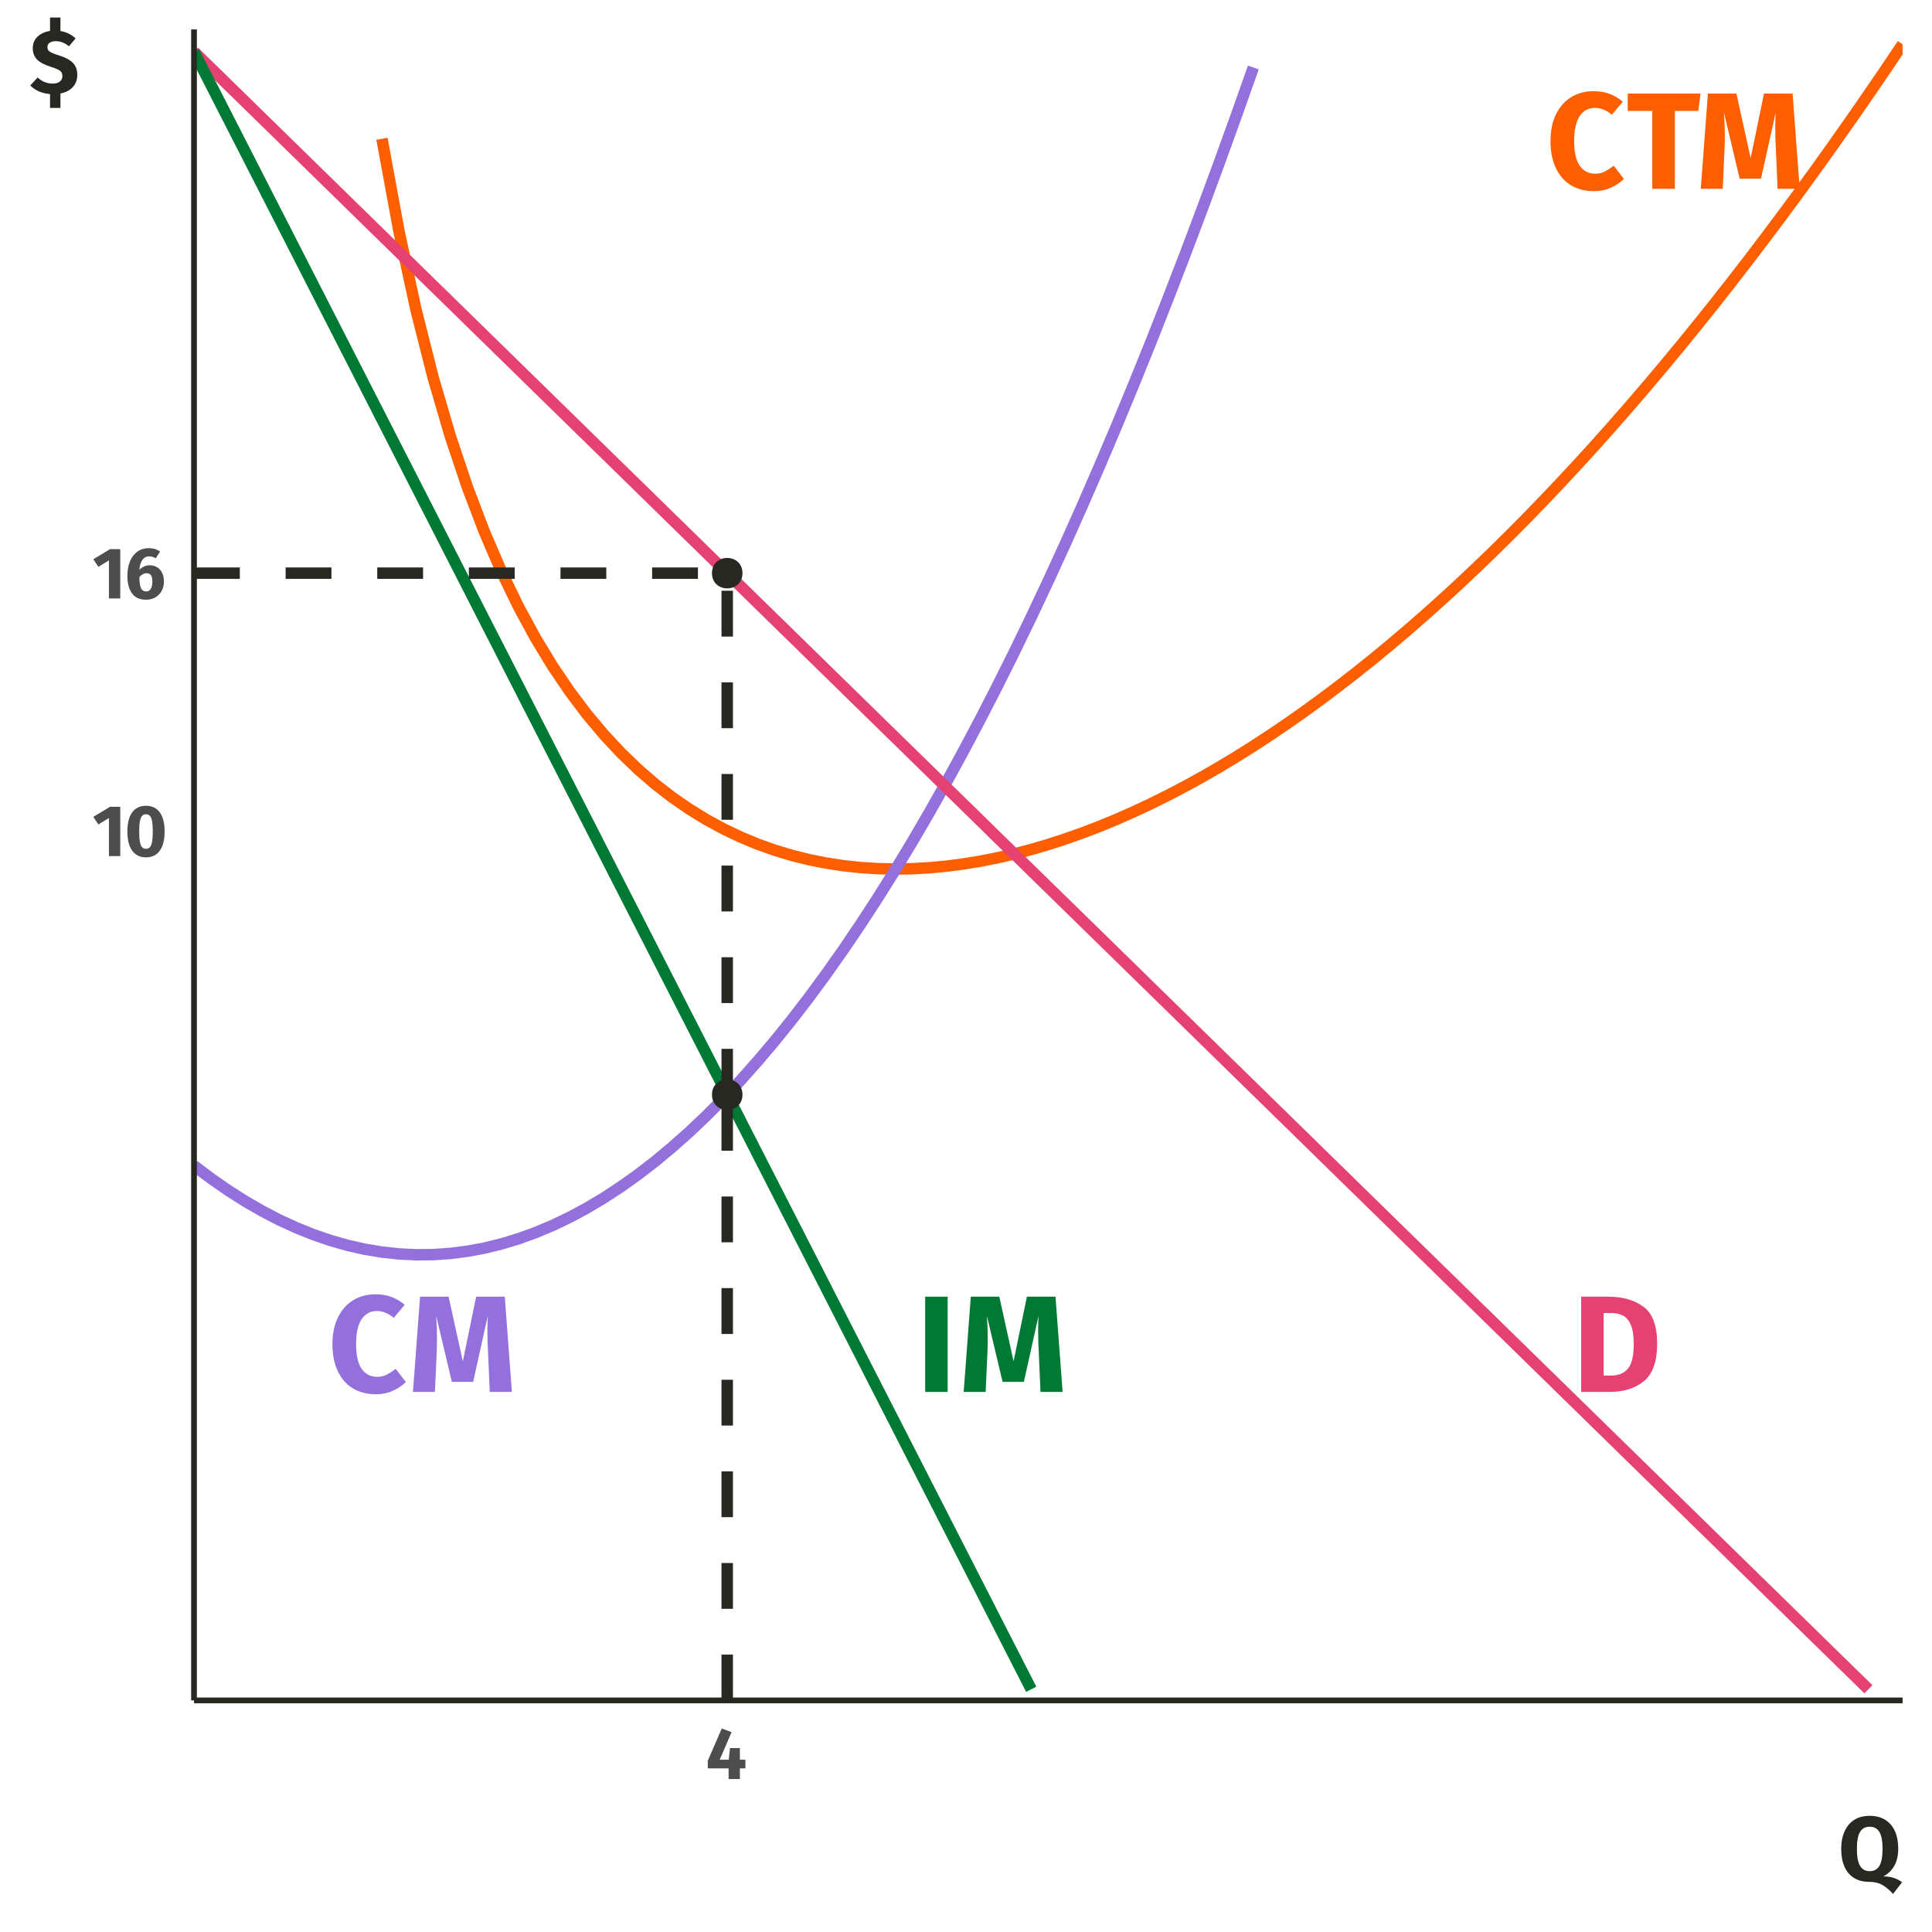
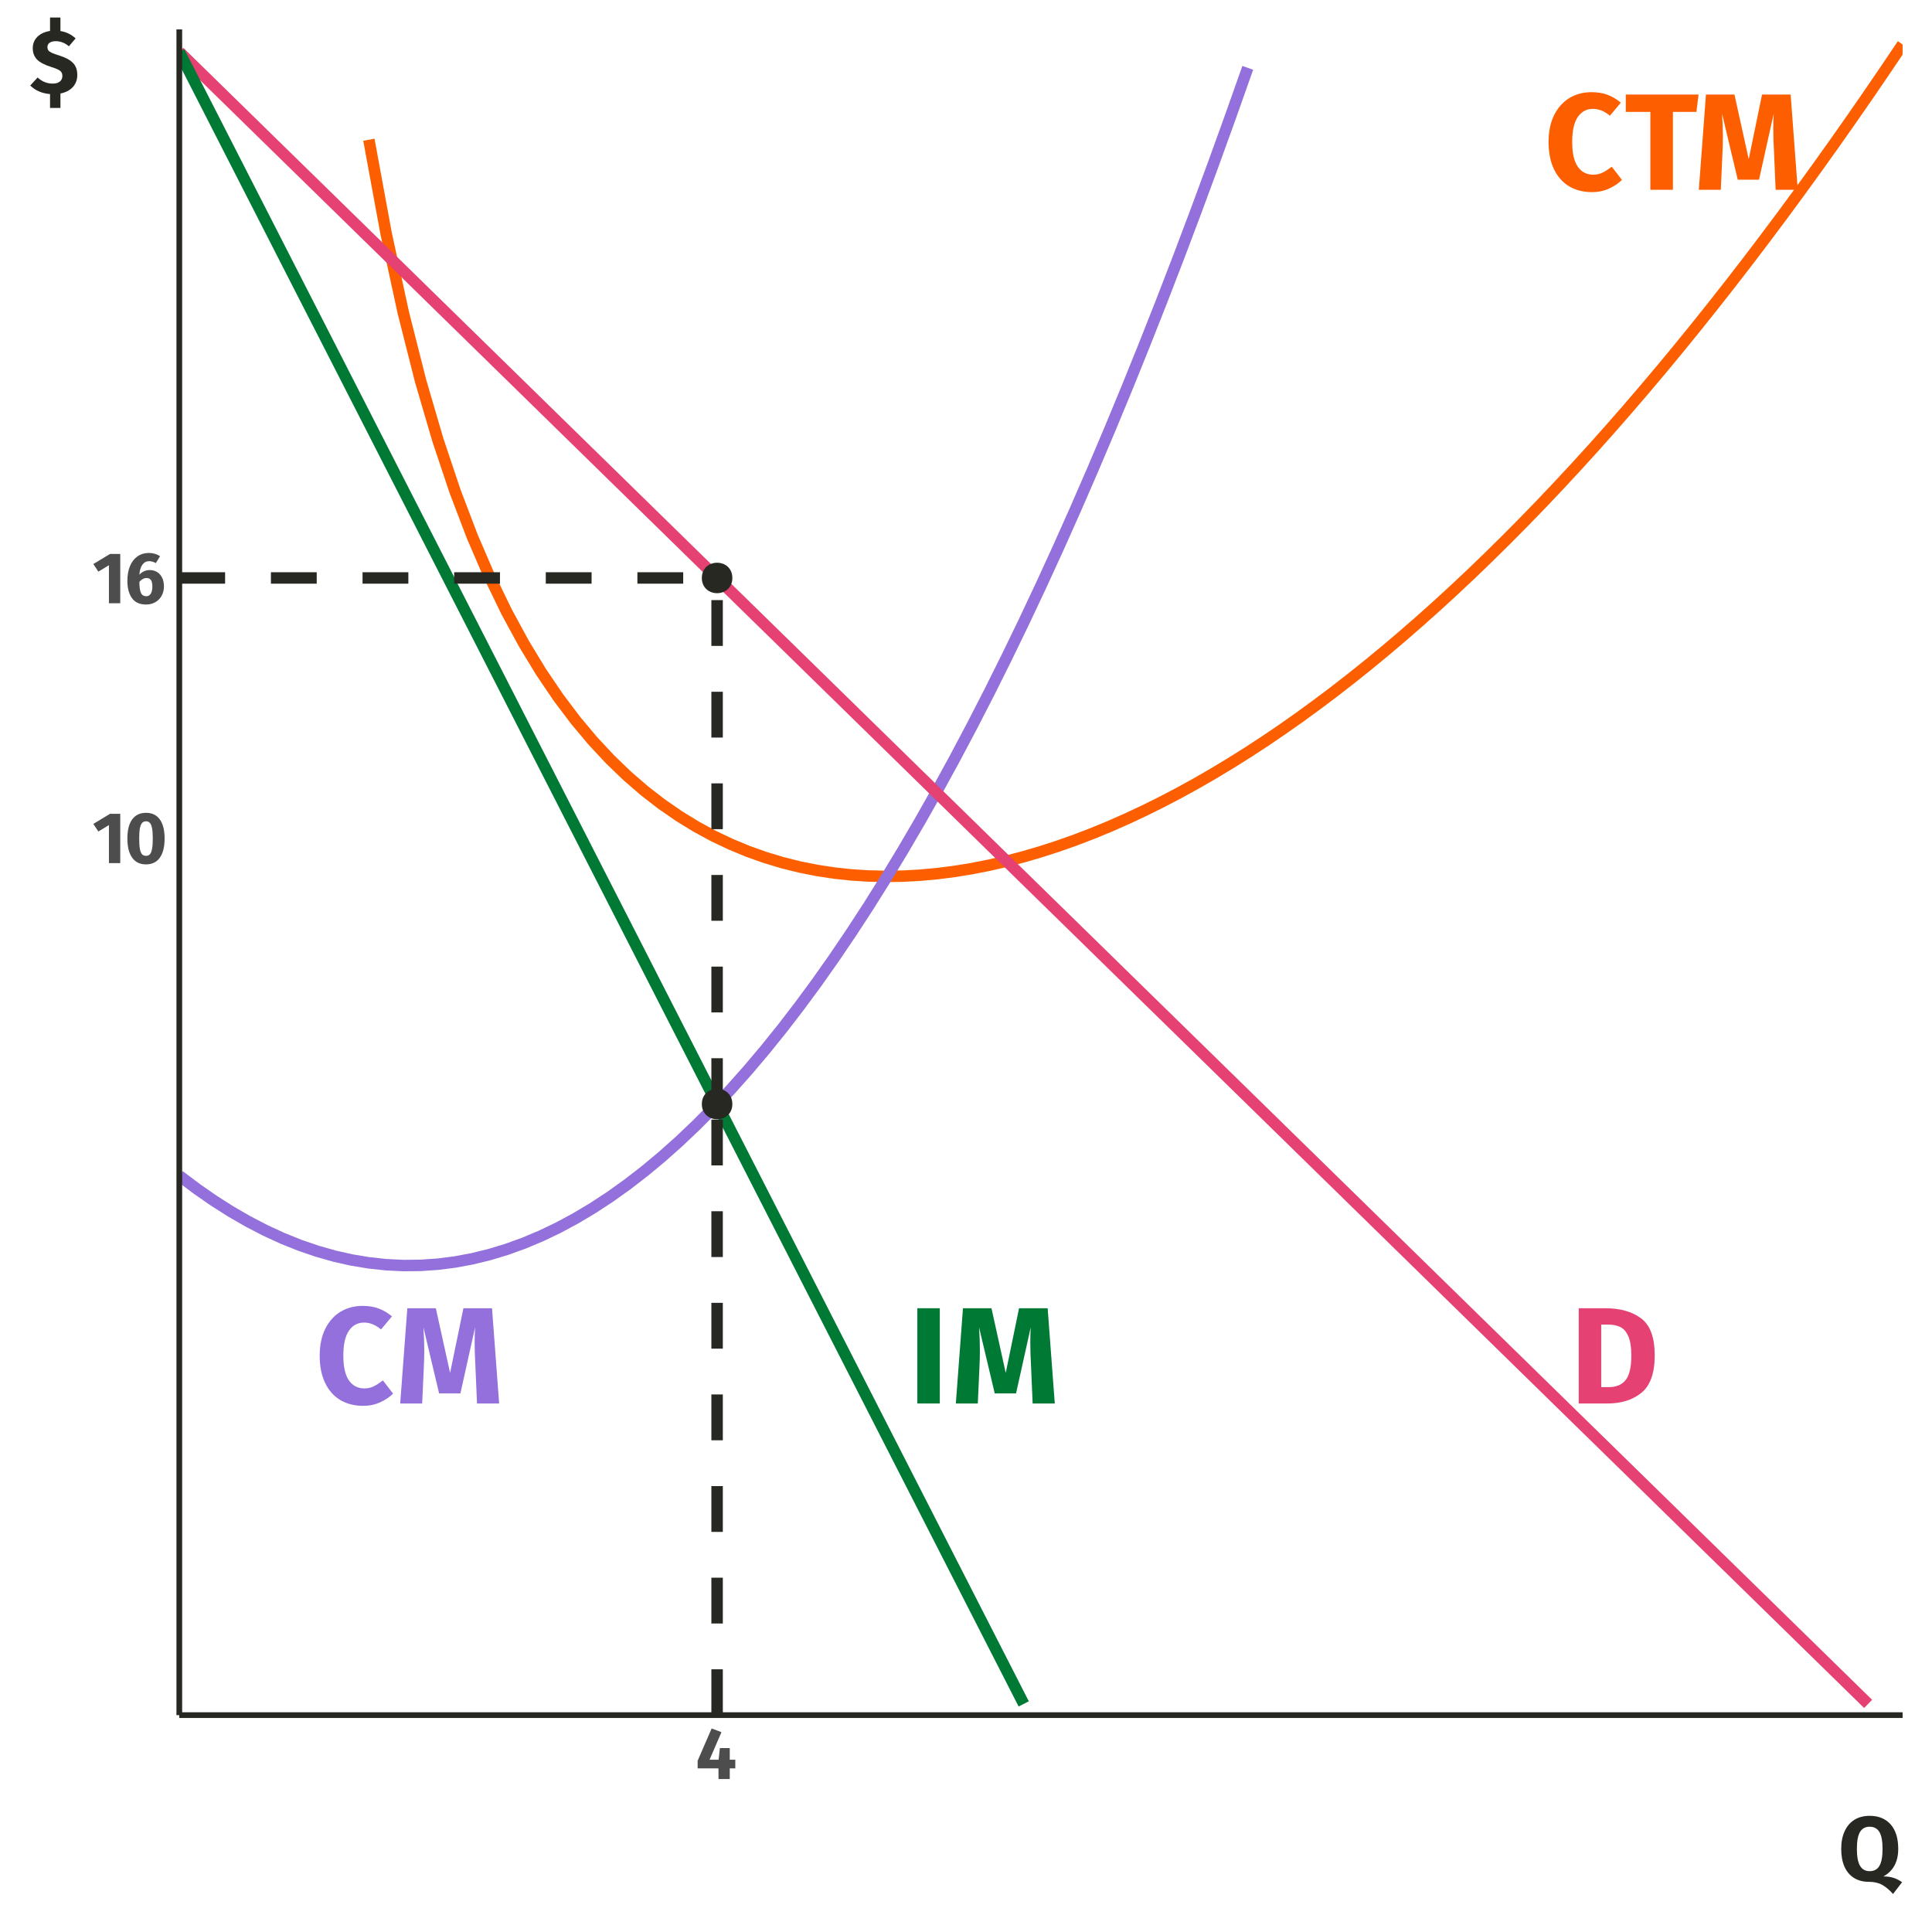
<svg xmlns="http://www.w3.org/2000/svg" xmlns:xlink="http://www.w3.org/1999/xlink" width="360" height="360" viewBox="0 0 360 360">
  <defs>
    <g>
      <g id="glyph-0-0">
        <path d="M 13.906 8.969 L 3.156 8.969 L 3.156 -26.891 L 13.906 -26.891 Z M 4.562 -25.562 L 4.562 7.625 L 12.516 7.625 L 12.516 -25.562 Z M 8.297 -11.547 C 9.316 -11.547 10.047 -11.27 10.484 -10.719 C 10.922 -10.176 11.141 -9.473 11.141 -8.609 C 11.141 -7.703 10.945 -7 10.562 -6.5 C 10.176 -6.008 9.555 -5.703 8.703 -5.578 L 8.703 -4.438 C 8.703 -4.25 8.641 -4.098 8.516 -3.984 C 8.391 -3.867 8.238 -3.812 8.062 -3.812 C 7.895 -3.812 7.742 -3.867 7.609 -3.984 C 7.484 -4.098 7.422 -4.25 7.422 -4.438 L 7.422 -6.578 C 8.328 -6.629 8.941 -6.797 9.266 -7.078 C 9.586 -7.359 9.75 -7.848 9.75 -8.547 C 9.75 -9.117 9.641 -9.555 9.422 -9.859 C 9.203 -10.172 8.789 -10.328 8.188 -10.328 C 7.695 -10.328 7.254 -10.227 6.859 -10.031 C 6.723 -9.988 6.613 -9.969 6.531 -9.969 C 6.344 -9.969 6.191 -10.02 6.078 -10.125 C 5.973 -10.238 5.922 -10.379 5.922 -10.547 C 5.922 -10.867 6.172 -11.113 6.672 -11.281 C 7.172 -11.457 7.711 -11.547 8.297 -11.547 Z M 8.062 -3.078 C 8.32 -3.078 8.535 -2.988 8.703 -2.812 C 8.879 -2.645 8.969 -2.43 8.969 -2.172 C 8.969 -1.898 8.879 -1.676 8.703 -1.5 C 8.535 -1.32 8.32 -1.234 8.062 -1.234 C 7.812 -1.234 7.598 -1.32 7.422 -1.5 C 7.254 -1.676 7.172 -1.898 7.172 -2.172 C 7.172 -2.43 7.254 -2.645 7.422 -2.812 C 7.598 -2.988 7.812 -3.078 8.062 -3.078 Z M 8.062 -3.078 " />
      </g>
      <g id="glyph-0-1">
-         <path d="M 8.828 -18.188 C 9.992 -18.188 11.004 -18.02 11.859 -17.688 C 12.723 -17.363 13.539 -16.879 14.312 -16.234 L 12.266 -13.797 C 11.273 -14.648 10.219 -15.078 9.094 -15.078 C 7.914 -15.078 6.977 -14.566 6.281 -13.547 C 5.594 -12.535 5.25 -10.988 5.25 -8.906 C 5.25 -6.844 5.594 -5.312 6.281 -4.312 C 6.977 -3.312 7.941 -2.812 9.172 -2.812 C 9.797 -2.812 10.367 -2.938 10.891 -3.188 C 11.41 -3.445 11.988 -3.816 12.625 -4.297 L 14.516 -1.844 C 13.867 -1.195 13.066 -0.656 12.109 -0.219 C 11.148 0.219 10.102 0.438 8.969 0.438 C 7.32 0.438 5.895 0.078 4.688 -0.641 C 3.477 -1.359 2.535 -2.422 1.859 -3.828 C 1.18 -5.234 0.844 -6.926 0.844 -8.906 C 0.844 -10.844 1.188 -12.508 1.875 -13.906 C 2.57 -15.301 3.52 -16.363 4.719 -17.094 C 5.926 -17.82 7.297 -18.188 8.828 -18.188 Z M 8.828 -18.188 " />
+         <path d="M 8.828 -18.188 C 9.992 -18.188 11.004 -18.02 11.859 -17.688 C 12.723 -17.363 13.539 -16.879 14.312 -16.234 L 12.266 -13.797 C 11.273 -14.648 10.219 -15.078 9.094 -15.078 C 7.914 -15.078 6.977 -14.566 6.281 -13.547 C 5.594 -12.535 5.25 -10.988 5.25 -8.906 C 5.25 -6.844 5.594 -5.312 6.281 -4.312 C 6.977 -3.312 7.941 -2.812 9.172 -2.812 C 9.797 -2.812 10.367 -2.938 10.891 -3.188 C 11.41 -3.445 11.988 -3.816 12.625 -4.297 L 14.516 -1.844 C 13.867 -1.195 13.066 -0.656 12.109 -0.219 C 11.148 0.215 10.102 0.438 8.969 0.438 C 7.32 0.438 5.895 0.074 4.688 -0.641 C 3.477 -1.359 2.535 -2.422 1.859 -3.828 C 1.18 -5.234 0.844 -6.926 0.844 -8.906 C 0.844 -10.844 1.188 -12.508 1.875 -13.906 C 2.57 -15.301 3.52 -16.363 4.719 -17.094 C 5.926 -17.82 7.297 -18.188 8.828 -18.188 Z M 8.828 -18.188 " />
      </g>
      <g id="glyph-0-2">
        <path d="M 13.391 -14.516 L 9.016 -14.516 L 9.016 0 L 4.812 0 L 4.812 -14.516 L 0.234 -14.516 L 0.234 -17.75 L 13.797 -17.75 Z M 13.391 -14.516 " />
      </g>
      <g id="glyph-0-3">
        <path d="M 19.281 0 L 15.156 0 L 14.859 -6.938 C 14.766 -8.594 14.719 -10.07 14.719 -11.375 C 14.719 -12.363 14.742 -13.301 14.797 -14.188 L 12.062 -1.875 L 8.094 -1.875 L 5.172 -14.188 C 5.273 -12.695 5.328 -11.297 5.328 -9.984 C 5.328 -8.992 5.301 -7.961 5.25 -6.891 L 4.938 0 L 0.844 0 L 2.172 -17.75 L 7.484 -17.75 L 10.141 -5.703 L 12.625 -17.75 L 17.953 -17.75 Z M 19.281 0 " />
      </g>
      <g id="glyph-0-4">
        <path d="M 6.609 -17.75 C 9.391 -17.75 11.617 -17.117 13.297 -15.859 C 14.984 -14.609 15.828 -12.312 15.828 -8.969 C 15.828 -5.664 15.004 -3.344 13.359 -2 C 11.723 -0.664 9.598 0 6.984 0 L 1.672 0 L 1.672 -17.75 Z M 5.859 -14.703 L 5.859 -3.047 L 7.25 -3.047 C 8.633 -3.047 9.68 -3.477 10.391 -4.344 C 11.109 -5.207 11.469 -6.75 11.469 -8.969 C 11.469 -10.488 11.285 -11.664 10.922 -12.5 C 10.566 -13.332 10.082 -13.906 9.469 -14.219 C 8.852 -14.539 8.098 -14.703 7.203 -14.703 Z M 5.859 -14.703 " />
      </g>
      <g id="glyph-0-5">
        <path d="M 5.859 0 L 1.672 0 L 1.672 -17.75 L 5.859 -17.75 Z M 5.859 0 " />
      </g>
      <g id="glyph-1-0">
        <path d="M 7.375 4.75 L 1.672 4.75 L 1.672 -14.266 L 7.375 -14.266 Z M 2.422 -13.562 L 2.422 4.047 L 6.641 4.047 L 6.641 -13.562 Z M 4.406 -6.125 C 4.945 -6.125 5.332 -5.977 5.562 -5.688 C 5.789 -5.406 5.906 -5.031 5.906 -4.562 C 5.906 -4.082 5.801 -3.711 5.594 -3.453 C 5.395 -3.191 5.07 -3.031 4.625 -2.969 L 4.625 -2.359 C 4.625 -2.254 4.586 -2.172 4.516 -2.109 C 4.453 -2.055 4.375 -2.031 4.281 -2.031 C 4.188 -2.031 4.102 -2.055 4.031 -2.109 C 3.969 -2.172 3.938 -2.254 3.938 -2.359 L 3.938 -3.5 C 4.414 -3.52 4.738 -3.602 4.906 -3.75 C 5.082 -3.906 5.172 -4.172 5.172 -4.547 C 5.172 -4.836 5.113 -5.066 5 -5.234 C 4.883 -5.398 4.664 -5.484 4.344 -5.484 C 4.082 -5.484 3.848 -5.43 3.641 -5.328 C 3.566 -5.297 3.508 -5.281 3.469 -5.281 C 3.363 -5.281 3.281 -5.312 3.219 -5.375 C 3.164 -5.438 3.141 -5.508 3.141 -5.594 C 3.141 -5.77 3.27 -5.898 3.531 -5.984 C 3.801 -6.078 4.094 -6.125 4.406 -6.125 Z M 4.281 -1.625 C 4.414 -1.625 4.523 -1.578 4.609 -1.484 C 4.703 -1.398 4.75 -1.289 4.75 -1.156 C 4.75 -1.008 4.703 -0.891 4.609 -0.797 C 4.523 -0.703 4.414 -0.656 4.281 -0.656 C 4.145 -0.656 4.031 -0.703 3.938 -0.797 C 3.852 -0.891 3.812 -1.008 3.812 -1.156 C 3.812 -1.289 3.852 -1.398 3.938 -1.484 C 4.031 -1.578 4.145 -1.625 4.281 -1.625 Z M 4.281 -1.625 " />
      </g>
      <g id="glyph-1-1">
        <path d="M 5.188 0 L 3.078 0 L 3.078 -7.094 L 1.109 -5.891 L 0.172 -7.312 L 3.281 -9.188 L 5.188 -9.188 Z M 5.188 0 " />
      </g>
      <g id="glyph-1-2">
        <path d="M 3.984 -9.375 C 5.109 -9.375 5.969 -8.961 6.562 -8.141 C 7.156 -7.316 7.453 -6.129 7.453 -4.578 C 7.453 -3.035 7.156 -1.848 6.562 -1.016 C 5.969 -0.18 5.109 0.234 3.984 0.234 C 2.859 0.234 2 -0.18 1.406 -1.016 C 0.812 -1.848 0.516 -3.035 0.516 -4.578 C 0.516 -6.129 0.812 -7.316 1.406 -8.141 C 2 -8.961 2.859 -9.375 3.984 -9.375 Z M 3.984 -7.797 C 3.672 -7.797 3.426 -7.691 3.25 -7.484 C 3.07 -7.285 2.938 -6.953 2.844 -6.484 C 2.758 -6.023 2.719 -5.391 2.719 -4.578 C 2.719 -3.766 2.758 -3.125 2.844 -2.656 C 2.938 -2.188 3.07 -1.852 3.25 -1.656 C 3.426 -1.457 3.672 -1.359 3.984 -1.359 C 4.285 -1.359 4.523 -1.453 4.703 -1.641 C 4.891 -1.836 5.023 -2.172 5.109 -2.641 C 5.203 -3.109 5.25 -3.754 5.25 -4.578 C 5.25 -5.398 5.203 -6.047 5.109 -6.516 C 5.023 -6.984 4.891 -7.312 4.703 -7.5 C 4.523 -7.695 4.285 -7.797 3.984 -7.797 Z M 3.984 -7.797 " />
      </g>
      <g id="glyph-1-3">
        <path d="M 4.688 -6.188 C 5.195 -6.188 5.648 -6.066 6.047 -5.828 C 6.441 -5.586 6.754 -5.238 6.984 -4.781 C 7.211 -4.32 7.328 -3.773 7.328 -3.141 C 7.328 -2.516 7.191 -1.945 6.922 -1.438 C 6.648 -0.926 6.258 -0.52 5.75 -0.219 C 5.25 0.082 4.664 0.234 4 0.234 C 2.82 0.234 1.945 -0.16 1.375 -0.953 C 0.801 -1.742 0.516 -2.828 0.516 -4.203 C 0.516 -5.234 0.676 -6.141 1 -6.922 C 1.32 -7.703 1.785 -8.305 2.391 -8.734 C 2.992 -9.16 3.703 -9.375 4.516 -9.375 C 5.305 -9.375 6.004 -9.172 6.609 -8.766 L 5.812 -7.484 C 5.406 -7.723 4.988 -7.844 4.562 -7.844 C 4.051 -7.844 3.633 -7.625 3.312 -7.188 C 3 -6.75 2.812 -6.129 2.75 -5.328 C 3.289 -5.898 3.938 -6.188 4.688 -6.188 Z M 4.031 -1.312 C 4.406 -1.312 4.688 -1.469 4.875 -1.781 C 5.07 -2.102 5.172 -2.547 5.172 -3.109 C 5.172 -3.68 5.082 -4.086 4.906 -4.328 C 4.727 -4.578 4.457 -4.703 4.094 -4.703 C 3.602 -4.703 3.156 -4.461 2.75 -3.984 C 2.758 -3.016 2.859 -2.328 3.047 -1.922 C 3.242 -1.516 3.57 -1.312 4.031 -1.312 Z M 4.031 -1.312 " />
      </g>
      <g id="glyph-1-4">
        <path d="M 7.391 -1.984 L 6.359 -1.984 L 6.359 0 L 4.266 0 L 4.25 -1.984 L 0.375 -1.984 L 0.375 -3.406 L 2.984 -9.422 L 4.812 -8.734 L 2.594 -3.594 L 4.281 -3.594 L 4.516 -5.766 L 6.359 -5.766 L 6.359 -3.594 L 7.391 -3.594 Z M 7.391 -1.984 " />
      </g>
      <g id="glyph-2-0">
        <path d="M 9.234 5.953 L 2.094 5.953 L 2.094 -17.844 L 9.234 -17.844 Z M 3.031 -16.969 L 3.031 5.062 L 8.312 5.062 L 8.312 -16.969 Z M 5.516 -7.672 C 6.191 -7.672 6.672 -7.488 6.953 -7.125 C 7.242 -6.758 7.391 -6.289 7.391 -5.719 C 7.391 -5.113 7.258 -4.645 7 -4.312 C 6.75 -3.988 6.344 -3.785 5.781 -3.703 L 5.781 -2.938 C 5.781 -2.812 5.738 -2.711 5.656 -2.641 C 5.57 -2.566 5.473 -2.531 5.359 -2.531 C 5.242 -2.531 5.145 -2.566 5.062 -2.641 C 4.977 -2.711 4.938 -2.812 4.938 -2.938 L 4.938 -4.375 C 5.531 -4.406 5.938 -4.516 6.156 -4.703 C 6.375 -4.891 6.484 -5.211 6.484 -5.672 C 6.484 -6.047 6.406 -6.332 6.25 -6.531 C 6.102 -6.738 5.832 -6.844 5.438 -6.844 C 5.113 -6.844 4.82 -6.781 4.562 -6.656 C 4.469 -6.625 4.391 -6.609 4.328 -6.609 C 4.203 -6.609 4.102 -6.645 4.031 -6.719 C 3.957 -6.789 3.922 -6.883 3.922 -7 C 3.922 -7.219 4.086 -7.383 4.422 -7.5 C 4.766 -7.613 5.129 -7.672 5.516 -7.672 Z M 5.359 -2.047 C 5.523 -2.047 5.664 -1.988 5.781 -1.875 C 5.895 -1.758 5.953 -1.613 5.953 -1.438 C 5.953 -1.258 5.895 -1.109 5.781 -0.984 C 5.664 -0.867 5.523 -0.812 5.359 -0.812 C 5.18 -0.812 5.035 -0.867 4.922 -0.984 C 4.816 -1.109 4.766 -1.258 4.766 -1.438 C 4.766 -1.613 4.816 -1.758 4.922 -1.875 C 5.035 -1.988 5.18 -2.047 5.359 -2.047 Z M 5.359 -2.047 " />
      </g>
      <g id="glyph-2-1">
        <path d="M 8.422 -0.766 C 9.148 -0.766 9.785 -0.676 10.328 -0.5 C 10.879 -0.32 11.406 -0.051 11.906 0.312 L 10.219 2.5 C 9.57 1.77 8.906 1.207 8.219 0.812 C 7.539 0.426 6.695 0.234 5.688 0.234 C 4.633 0.234 3.723 -0.004 2.953 -0.484 C 2.18 -0.961 1.586 -1.66 1.172 -2.578 C 0.766 -3.504 0.562 -4.613 0.562 -5.906 C 0.562 -7.164 0.773 -8.258 1.203 -9.188 C 1.629 -10.125 2.238 -10.836 3.031 -11.328 C 3.82 -11.816 4.766 -12.062 5.859 -12.062 C 7.535 -12.062 8.844 -11.523 9.781 -10.453 C 10.719 -9.379 11.188 -7.863 11.188 -5.906 C 11.188 -3.5 10.266 -1.785 8.422 -0.766 Z M 3.484 -5.906 C 3.484 -4.445 3.68 -3.391 4.078 -2.734 C 4.473 -2.078 5.066 -1.75 5.859 -1.75 C 6.68 -1.75 7.285 -2.07 7.672 -2.719 C 8.066 -3.375 8.266 -4.438 8.266 -5.906 C 8.266 -7.363 8.066 -8.414 7.672 -9.062 C 7.273 -9.707 6.672 -10.031 5.859 -10.031 C 5.055 -10.031 4.457 -9.703 4.062 -9.047 C 3.676 -8.398 3.484 -7.352 3.484 -5.906 Z M 3.484 -5.906 " />
      </g>
      <g id="glyph-2-2">
        <path d="M 8.922 -3.406 C 8.922 -2.52 8.645 -1.77 8.094 -1.156 C 7.539 -0.551 6.77 -0.148 5.781 0.047 L 5.781 2.734 L 3.844 2.734 L 3.844 0.156 C 2.344 0.031 1.113 -0.5 0.156 -1.438 L 1.531 -2.938 C 2.344 -2.176 3.285 -1.797 4.359 -1.797 C 4.91 -1.797 5.344 -1.922 5.656 -2.172 C 5.977 -2.422 6.141 -2.766 6.141 -3.203 C 6.141 -3.484 6.082 -3.719 5.969 -3.906 C 5.852 -4.094 5.645 -4.258 5.344 -4.406 C 5.051 -4.562 4.629 -4.723 4.078 -4.891 C 2.828 -5.285 1.938 -5.754 1.406 -6.297 C 0.883 -6.848 0.625 -7.547 0.625 -8.391 C 0.625 -9.242 0.914 -9.957 1.5 -10.531 C 2.094 -11.102 2.875 -11.461 3.844 -11.609 L 3.844 -14.109 L 5.781 -14.109 L 5.781 -11.594 C 6.875 -11.414 7.816 -10.957 8.609 -10.219 L 7.359 -8.75 C 6.609 -9.383 5.785 -9.703 4.891 -9.703 C 4.422 -9.703 4.047 -9.602 3.766 -9.406 C 3.492 -9.219 3.359 -8.953 3.359 -8.609 C 3.359 -8.359 3.414 -8.148 3.531 -7.984 C 3.656 -7.828 3.867 -7.676 4.172 -7.531 C 4.484 -7.395 4.945 -7.227 5.562 -7.031 C 6.707 -6.676 7.551 -6.223 8.094 -5.672 C 8.645 -5.129 8.922 -4.375 8.922 -3.406 Z M 8.922 -3.406 " />
      </g>
    </g>
    <clipPath id="clip-0">
-       <path clip-rule="nonzero" d="M 70 7 L 354.523 7 L 354.523 163 L 70 163 Z M 70 7 " />
+       <path clip-rule="nonzero" d="M 67 7 L 354.52 7 L 354.52 165 L 67 165 Z M 67 7 " />
    </clipPath>
    <clipPath id="clip-1">
-       <path clip-rule="nonzero" d="M 36.152 11 L 235 11 L 235 235 L 36.152 235 Z M 36.152 11 " />
+       <path clip-rule="nonzero" d="M 33.41 11 L 234 11 L 234 237 L 33.41 237 Z M 33.41 11 " />
    </clipPath>
    <clipPath id="clip-2">
-       <path clip-rule="nonzero" d="M 36.152 8 L 350 8 L 350 316 L 36.152 316 Z M 36.152 8 " />
+       <path clip-rule="nonzero" d="M 33.41 8 L 350 8 L 350 319 L 33.41 319 Z M 33.41 8 " />
    </clipPath>
    <clipPath id="clip-3">
-       <path clip-rule="nonzero" d="M 36.152 8 L 194 8 L 194 316 L 36.152 316 Z M 36.152 8 " />
+       <path clip-rule="nonzero" d="M 33.41 8 L 192 8 L 192 319 L 33.41 319 Z M 33.41 8 " />
    </clipPath>
    <clipPath id="clip-4">
-       <path clip-rule="nonzero" d="M 134 202 L 137 202 L 137 316.852 L 134 316.852 Z M 134 202 " />
+       <path clip-rule="nonzero" d="M 132 204 L 135 204 L 135 319.59 L 132 319.59 Z M 132 204 " />
    </clipPath>
    <clipPath id="clip-5">
-       <path clip-rule="nonzero" d="M 36.152 105 L 137 105 L 137 108 L 36.152 108 Z M 36.152 105 " />
+       <path clip-rule="nonzero" d="M 33.41 106 L 135 106 L 135 109 L 33.41 109 Z M 33.41 106 " />
    </clipPath>
  </defs>
  <rect x="-36" y="-36" width="432" height="432" fill="rgb(100%, 100%, 100%)" fill-opacity="1" />
  <g clip-path="url(#clip-0)">
-     <path fill="none" stroke-width="2.134" stroke-linecap="butt" stroke-linejoin="round" stroke="rgb(99.216%, 37.255%, 0%)" stroke-opacity="1" stroke-miterlimit="10" d="M 71.172 25.855 L 74.355 43.156 L 77.539 57.816 L 80.723 70.391 L 83.906 81.273 L 87.09 90.781 L 90.273 99.141 L 93.457 106.531 L 96.641 113.098 L 99.824 118.957 L 103.008 124.195 L 106.191 128.895 L 109.375 133.117 L 112.559 136.91 L 115.742 140.32 L 118.926 143.383 L 122.109 146.133 L 125.293 148.594 L 128.477 150.793 L 131.66 152.746 L 134.844 154.473 L 138.027 155.988 L 141.211 157.309 L 144.395 158.441 L 147.582 159.398 L 150.766 160.191 L 153.949 160.824 L 157.133 161.309 L 160.316 161.652 L 163.5 161.855 L 166.684 161.93 L 169.867 161.875 L 173.051 161.703 L 176.234 161.41 L 179.418 161 L 182.602 160.484 L 185.785 159.855 L 188.969 159.125 L 192.152 158.293 L 195.336 157.359 L 198.52 156.328 L 201.703 155.199 L 204.887 153.98 L 208.07 152.668 L 211.254 151.266 L 214.438 149.773 L 217.621 148.195 L 220.805 146.527 L 223.988 144.777 L 227.172 142.945 L 230.355 141.027 L 233.539 139.027 L 236.723 136.949 L 239.906 134.789 L 243.09 132.551 L 246.273 130.23 L 249.457 127.836 L 252.641 125.363 L 255.824 122.816 L 259.008 120.191 L 262.191 117.492 L 265.379 114.719 L 268.562 111.871 L 271.746 108.949 L 274.93 105.953 L 278.113 102.887 L 281.297 99.746 L 284.48 96.535 L 287.664 93.25 L 290.848 89.895 L 294.031 86.469 L 297.215 82.973 L 300.398 79.406 L 303.582 75.77 L 306.766 72.062 L 309.949 68.285 L 313.133 64.441 L 316.316 60.527 L 319.5 56.543 L 322.684 52.492 L 325.867 48.371 L 329.051 44.184 L 332.234 39.93 L 335.418 35.605 L 338.602 31.215 L 341.785 26.754 L 344.969 22.227 L 348.152 17.633 L 351.336 12.973 L 354.52 8.246 " />
+     <path fill="none" stroke-width="2.134" stroke-linecap="butt" stroke-linejoin="round" stroke="rgb(99.216%, 37.255%, 0%)" stroke-opacity="1" stroke-miterlimit="10" d="M 68.734 26.035 L 71.945 43.488 L 75.156 58.277 L 78.367 70.961 L 81.578 81.941 L 84.789 91.531 L 88 99.965 L 91.211 107.422 L 94.422 114.047 L 97.633 119.953 L 100.844 125.242 L 104.055 129.98 L 107.266 134.238 L 110.477 138.066 L 113.688 141.508 L 116.898 144.598 L 120.109 147.371 L 123.32 149.855 L 126.531 152.07 L 129.742 154.043 L 132.953 155.785 L 136.168 157.312 L 139.379 158.645 L 142.59 159.785 L 145.801 160.75 L 149.012 161.551 L 152.223 162.191 L 155.434 162.68 L 158.645 163.027 L 161.855 163.23 L 165.066 163.305 L 168.277 163.254 L 171.488 163.078 L 174.699 162.781 L 177.91 162.371 L 181.121 161.848 L 184.332 161.215 L 187.543 160.477 L 190.754 159.637 L 193.965 158.695 L 197.176 157.656 L 200.387 156.52 L 203.598 155.289 L 206.809 153.965 L 210.02 152.547 L 213.23 151.043 L 216.445 149.449 L 219.656 147.77 L 222.867 146.004 L 226.078 144.152 L 229.289 142.219 L 232.5 140.203 L 235.711 138.105 L 238.922 135.926 L 242.133 133.668 L 245.344 131.328 L 248.555 128.914 L 251.766 126.418 L 254.977 123.848 L 258.188 121.203 L 261.398 118.477 L 264.609 115.68 L 267.82 112.809 L 271.031 109.859 L 274.242 106.84 L 277.453 103.742 L 280.664 100.574 L 283.875 97.336 L 287.086 94.023 L 290.297 90.637 L 293.508 87.184 L 296.723 83.656 L 299.934 80.055 L 303.145 76.387 L 306.355 72.648 L 309.566 68.84 L 312.777 64.961 L 315.988 61.012 L 319.199 56.992 L 322.41 52.906 L 325.621 48.75 L 328.832 44.523 L 332.043 40.23 L 335.254 35.871 L 338.465 31.438 L 341.676 26.941 L 344.887 22.375 L 348.098 17.742 L 351.309 13.039 L 354.52 8.273 " />
  </g>
  <g fill="rgb(99.216%, 37.255%, 0%)" fill-opacity="1">
-     <use xlink:href="#glyph-0-1" x="288.07" y="35.181" />
-     <use xlink:href="#glyph-0-2" x="303.07" y="35.181" />
-     <use xlink:href="#glyph-0-3" x="316.07" y="35.181" />
+     <use xlink:href="#glyph-0-1" x="287.707" y="35.364" />
+     <use xlink:href="#glyph-0-2" x="302.707" y="35.364" />
+     <use xlink:href="#glyph-0-3" x="315.707" y="35.364" />
  </g>
  <g clip-path="url(#clip-1)">
-     <path fill="none" stroke-width="2.134" stroke-linecap="butt" stroke-linejoin="round" stroke="rgb(57.647%, 43.922%, 85.882%)" stroke-opacity="1" stroke-miterlimit="10" d="M 36.152 217.211 L 39.336 219.609 L 42.52 221.82 L 45.703 223.844 L 48.887 225.68 L 52.07 227.332 L 55.254 228.793 L 58.438 230.07 L 61.621 231.16 L 64.805 232.062 L 67.988 232.781 L 71.172 233.309 L 74.355 233.652 L 77.539 233.809 L 80.723 233.777 L 83.906 233.559 L 87.09 233.152 L 90.273 232.562 L 93.457 231.781 L 96.641 230.816 L 99.824 229.664 L 103.008 228.328 L 106.191 226.801 L 109.375 225.09 L 112.559 223.188 L 115.742 221.102 L 118.926 218.832 L 122.109 216.371 L 125.293 213.723 L 128.477 210.891 L 131.66 207.871 L 134.844 204.664 L 138.027 201.27 L 141.211 197.688 L 144.395 193.922 L 147.582 189.965 L 150.766 185.824 L 153.949 181.496 L 157.133 176.98 L 160.316 172.281 L 163.5 167.391 L 166.684 162.316 L 169.867 157.055 L 173.051 151.605 L 176.234 145.969 L 179.418 140.148 L 182.602 134.137 L 185.785 127.941 L 188.969 121.559 L 192.152 114.988 L 195.336 108.23 L 198.52 101.289 L 201.703 94.156 L 204.887 86.84 L 208.07 79.336 L 211.254 71.645 L 214.438 63.77 L 217.621 55.703 L 220.805 47.453 L 223.988 39.016 L 227.172 30.391 L 230.355 21.578 L 233.539 12.578 " />
+     <path fill="none" stroke-width="2.134" stroke-linecap="butt" stroke-linejoin="round" stroke="rgb(57.647%, 43.922%, 85.882%)" stroke-opacity="1" stroke-miterlimit="10" d="M 33.41 219.074 L 36.621 221.492 L 39.832 223.723 L 43.043 225.766 L 46.254 227.617 L 49.465 229.281 L 52.676 230.758 L 55.887 232.047 L 59.102 233.145 L 62.312 234.059 L 65.523 234.781 L 68.734 235.312 L 71.945 235.66 L 75.156 235.816 L 78.367 235.785 L 81.578 235.566 L 84.789 235.156 L 88 234.559 L 91.211 233.773 L 94.422 232.801 L 97.633 231.637 L 100.844 230.289 L 104.055 228.75 L 107.266 227.02 L 110.477 225.105 L 113.688 223 L 116.898 220.707 L 120.109 218.227 L 123.32 215.555 L 126.531 212.699 L 129.742 209.652 L 132.953 206.414 L 136.168 202.992 L 139.379 199.379 L 142.59 195.578 L 145.801 191.59 L 149.012 187.41 L 152.223 183.047 L 155.434 178.492 L 158.645 173.746 L 161.855 168.816 L 165.066 163.695 L 168.277 158.387 L 171.488 152.891 L 174.699 147.207 L 177.91 141.332 L 181.121 135.27 L 184.332 129.02 L 187.543 122.578 L 190.754 115.953 L 193.965 109.137 L 197.176 102.133 L 200.387 94.938 L 203.598 87.555 L 206.809 79.984 L 210.02 72.227 L 213.23 64.281 L 216.445 56.145 L 219.656 47.82 L 222.867 39.309 L 226.078 30.609 L 229.289 21.719 L 232.5 12.641 " />
  </g>
  <g fill="rgb(57.647%, 43.922%, 85.882%)" fill-opacity="1">
-     <use xlink:href="#glyph-0-1" x="61.102" y="259.364" />
-     <use xlink:href="#glyph-0-3" x="76.102" y="259.364" />
+     <use xlink:href="#glyph-0-1" x="58.727" y="261.521" />
+     <use xlink:href="#glyph-0-3" x="73.727" y="261.521" />
  </g>
  <g clip-path="url(#clip-2)">
-     <path fill="none" stroke-width="2.134" stroke-linecap="butt" stroke-linejoin="round" stroke="rgb(90.196%, 25.49%, 45.098%)" stroke-opacity="1" stroke-miterlimit="10" d="M 36.152 9.633 L 61.621 34.539 L 64.805 37.656 L 93.457 65.676 L 96.641 68.793 L 122.109 93.699 L 125.293 96.816 L 144.395 115.496 L 147.582 118.609 L 150.766 121.723 L 153.949 124.84 L 182.602 152.859 L 185.785 155.977 L 211.254 180.883 L 214.438 184 L 243.09 212.02 L 246.273 215.137 L 262.191 230.703 L 265.379 233.816 L 271.746 240.043 L 274.93 243.16 L 300.398 268.066 L 303.582 271.184 L 332.234 299.203 L 335.418 302.32 L 348.152 314.773 " />
+     <path fill="none" stroke-width="2.134" stroke-linecap="butt" stroke-linejoin="round" stroke="rgb(90.196%, 25.49%, 45.098%)" stroke-opacity="1" stroke-miterlimit="10" d="M 33.41 9.668 L 46.254 22.23 L 49.465 25.375 L 55.887 31.656 L 59.102 34.797 L 75.156 50.5 L 78.367 53.645 L 100.844 75.629 L 104.055 78.773 L 126.531 100.758 L 129.742 103.902 L 132.953 107.043 L 136.168 110.184 L 155.434 129.027 L 158.645 132.172 L 181.121 154.156 L 184.332 157.301 L 206.809 179.285 L 210.02 182.43 L 213.23 185.57 L 216.445 188.711 L 235.711 207.555 L 238.922 210.699 L 261.398 232.684 L 264.609 235.828 L 287.086 257.812 L 290.297 260.957 L 293.508 264.098 L 296.723 267.238 L 312.777 282.941 L 315.988 286.086 L 341.676 311.211 L 344.887 314.355 L 348.098 317.496 " />
  </g>
  <g clip-path="url(#clip-3)">
-     <path fill="none" stroke-width="2.134" stroke-linecap="butt" stroke-linejoin="round" stroke="rgb(0%, 47.451%, 20.784%)" stroke-opacity="1" stroke-miterlimit="10" d="M 36.152 9.633 L 48.887 34.539 L 52.07 40.77 L 64.805 65.676 L 67.988 71.906 L 77.539 90.586 L 80.723 96.816 L 93.457 121.723 L 96.641 127.953 L 109.375 152.859 L 112.559 159.09 L 122.109 177.77 L 125.293 184 L 138.027 208.906 L 141.211 215.137 L 144.395 221.363 L 147.582 227.59 L 153.949 240.043 L 157.133 246.273 L 166.684 264.953 L 169.867 271.184 L 182.602 296.09 L 185.785 302.32 L 192.152 314.773 " />
+     <path fill="none" stroke-width="2.134" stroke-linecap="butt" stroke-linejoin="round" stroke="rgb(0%, 47.451%, 20.784%)" stroke-opacity="1" stroke-miterlimit="10" d="M 33.41 9.668 L 39.832 22.23 L 43.043 28.516 L 52.676 47.359 L 55.887 53.645 L 59.102 59.926 L 65.523 72.488 L 68.734 78.773 L 78.367 97.617 L 81.578 103.902 L 94.422 129.027 L 97.633 135.312 L 107.266 154.156 L 110.477 160.441 L 120.109 179.285 L 123.32 185.57 L 132.953 204.414 L 136.168 210.699 L 145.801 229.543 L 149.012 235.828 L 158.645 254.672 L 161.855 260.957 L 171.488 279.801 L 174.699 286.086 L 187.543 311.211 L 190.754 317.496 " />
  </g>
  <g fill="rgb(90.196%, 25.49%, 45.098%)" fill-opacity="1">
-     <use xlink:href="#glyph-0-4" x="292.957" y="259.364" />
+     <use xlink:href="#glyph-0-4" x="292.504" y="261.521" />
  </g>
  <g fill="rgb(0%, 47.451%, 20.784%)" fill-opacity="1">
-     <use xlink:href="#glyph-0-5" x="170.723" y="259.364" />
-     <use xlink:href="#glyph-0-3" x="178.723" y="259.364" />
+     <use xlink:href="#glyph-0-5" x="169.262" y="261.521" />
+     <use xlink:href="#glyph-0-3" x="177.262" y="261.521" />
  </g>
-   <path fill-rule="nonzero" fill="rgb(15.294%, 15.686%, 13.333%)" fill-opacity="1" stroke-width="0.709" stroke-linecap="round" stroke-linejoin="round" stroke="rgb(15.294%, 15.686%, 13.333%)" stroke-opacity="1" stroke-miterlimit="10" d="M 137.996 203.973 C 137.996 207.289 133.02 207.289 133.02 203.973 C 133.02 200.656 137.996 200.656 137.996 203.973 " />
+   <path fill-rule="nonzero" fill="rgb(15.294%, 15.686%, 13.333%)" fill-opacity="1" stroke-width="0.709" stroke-linecap="round" stroke-linejoin="round" stroke="rgb(15.294%, 15.686%, 13.333%)" stroke-opacity="1" stroke-miterlimit="10" d="M 136.109 205.719 C 136.109 209.039 131.133 209.039 131.133 205.719 C 131.133 202.402 136.109 202.402 136.109 205.719 " />
  <g clip-path="url(#clip-4)">
-     <path fill="none" stroke-width="2.134" stroke-linecap="butt" stroke-linejoin="round" stroke="rgb(15.294%, 15.686%, 13.333%)" stroke-opacity="1" stroke-dasharray="8.536 8.536" stroke-miterlimit="10" d="M 135.508 316.848 L 135.508 203.973 " />
+     <path fill="none" stroke-width="2.134" stroke-linecap="butt" stroke-linejoin="round" stroke="rgb(15.294%, 15.686%, 13.333%)" stroke-opacity="1" stroke-dasharray="8.536 8.536" stroke-miterlimit="10" d="M 133.621 319.59 L 133.621 205.719 " />
  </g>
-   <path fill-rule="nonzero" fill="rgb(15.294%, 15.686%, 13.333%)" fill-opacity="1" stroke-width="0.709" stroke-linecap="round" stroke-linejoin="round" stroke="rgb(15.294%, 15.686%, 13.333%)" stroke-opacity="1" stroke-miterlimit="10" d="M 137.996 106.801 C 137.996 110.121 133.02 110.121 133.02 106.801 C 133.02 103.484 137.996 103.484 137.996 106.801 " />
-   <path fill="none" stroke-width="2.134" stroke-linecap="butt" stroke-linejoin="round" stroke="rgb(15.294%, 15.686%, 13.333%)" stroke-opacity="1" stroke-dasharray="8.536 8.536" stroke-miterlimit="10" d="M 135.508 203.973 L 135.508 106.801 " />
+   <path fill-rule="nonzero" fill="rgb(15.294%, 15.686%, 13.333%)" fill-opacity="1" stroke-width="0.709" stroke-linecap="round" stroke-linejoin="round" stroke="rgb(15.294%, 15.686%, 13.333%)" stroke-opacity="1" stroke-miterlimit="10" d="M 136.109 107.695 C 136.109 111.012 131.133 111.012 131.133 107.695 C 131.133 104.375 136.109 104.375 136.109 107.695 " />
+   <path fill="none" stroke-width="2.134" stroke-linecap="butt" stroke-linejoin="round" stroke="rgb(15.294%, 15.686%, 13.333%)" stroke-opacity="1" stroke-dasharray="8.536 8.536" stroke-miterlimit="10" d="M 133.621 205.719 L 133.621 107.695 " />
  <g clip-path="url(#clip-5)">
-     <path fill="none" stroke-width="2.134" stroke-linecap="butt" stroke-linejoin="round" stroke="rgb(15.294%, 15.686%, 13.333%)" stroke-opacity="1" stroke-dasharray="8.536 8.536" stroke-miterlimit="10" d="M 36.152 106.801 L 135.508 106.801 " />
+     <path fill="none" stroke-width="2.134" stroke-linecap="butt" stroke-linejoin="round" stroke="rgb(15.294%, 15.686%, 13.333%)" stroke-opacity="1" stroke-dasharray="8.536 8.536" stroke-miterlimit="10" d="M 33.41 107.695 L 133.621 107.695 " />
  </g>
-   <path fill="none" stroke-width="1.067" stroke-linecap="butt" stroke-linejoin="round" stroke="rgb(15.294%, 15.686%, 13.333%)" stroke-opacity="1" stroke-miterlimit="10" d="M 36.152 316.848 L 36.152 5.48 " />
+   <path fill="none" stroke-width="1.067" stroke-linecap="butt" stroke-linejoin="round" stroke="rgb(15.294%, 15.686%, 13.333%)" stroke-opacity="1" stroke-miterlimit="10" d="M 33.41 319.59 L 33.41 5.48 " />
  <g fill="rgb(30.196%, 30.196%, 30.196%)" fill-opacity="1">
-     <use xlink:href="#glyph-1-1" x="17.219" y="159.52" />
-     <use xlink:href="#glyph-1-2" x="23.219" y="159.52" />
+     <use xlink:href="#glyph-1-1" x="17.219" y="160.832" />
+     <use xlink:href="#glyph-1-2" x="23.219" y="160.832" />
  </g>
  <g fill="rgb(30.196%, 30.196%, 30.196%)" fill-opacity="1">
-     <use xlink:href="#glyph-1-1" x="17.219" y="111.516" />
-     <use xlink:href="#glyph-1-3" x="23.219" y="111.516" />
+     <use xlink:href="#glyph-1-1" x="17.219" y="112.41" />
+     <use xlink:href="#glyph-1-3" x="23.219" y="112.41" />
  </g>
-   <path fill="none" stroke-width="1.067" stroke-linecap="butt" stroke-linejoin="round" stroke="rgb(15.294%, 15.686%, 13.333%)" stroke-opacity="1" stroke-miterlimit="10" d="M 36.152 316.848 L 354.52 316.848 " />
+   <path fill="none" stroke-width="1.067" stroke-linecap="butt" stroke-linejoin="round" stroke="rgb(15.294%, 15.686%, 13.333%)" stroke-opacity="1" stroke-miterlimit="10" d="M 33.41 319.59 L 354.52 319.59 " />
  <g fill="rgb(30.196%, 30.196%, 30.196%)" fill-opacity="1">
-     <use xlink:href="#glyph-1-4" x="131.508" y="331.496" />
+     <use xlink:href="#glyph-1-4" x="129.621" y="331.496" />
  </g>
  <g fill="rgb(15.294%, 15.686%, 13.333%)" fill-opacity="1">
    <use xlink:href="#glyph-2-1" x="342.52" y="350.414" />
  </g>
  <g fill="rgb(15.294%, 15.686%, 13.333%)" fill-opacity="1">
    <use xlink:href="#glyph-2-2" x="5.48" y="17.375" />
  </g>
</svg>
